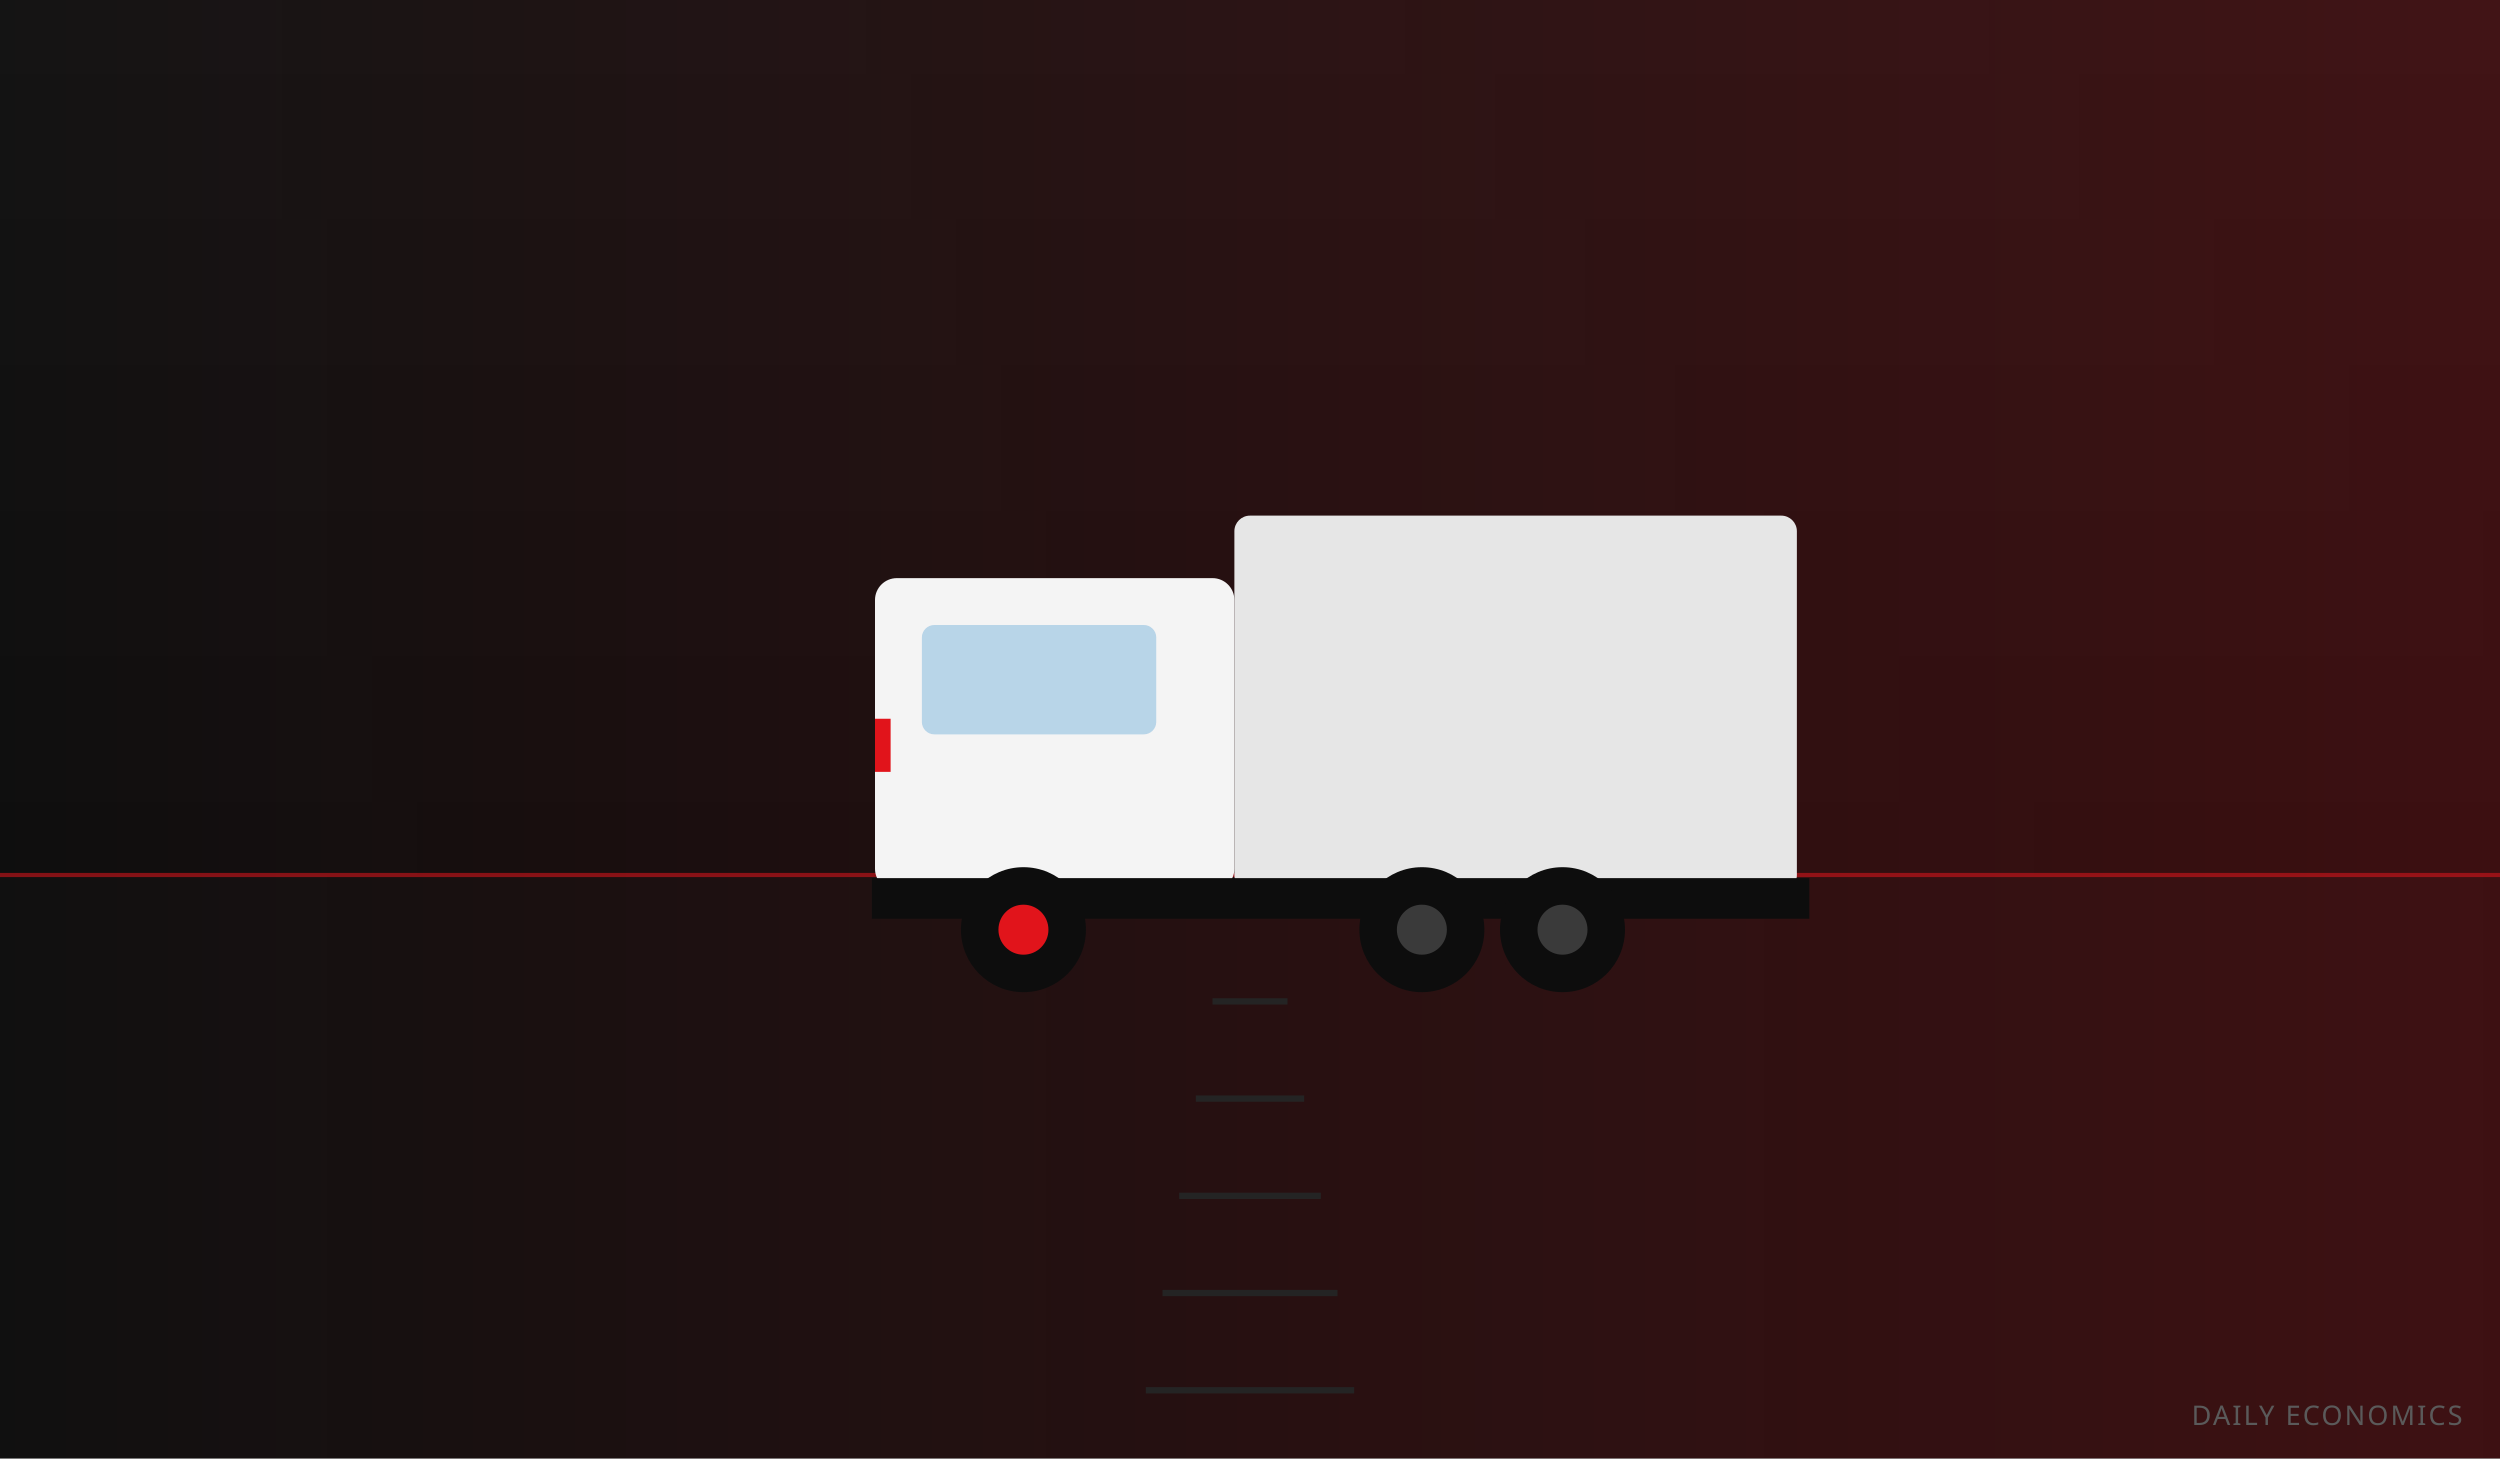
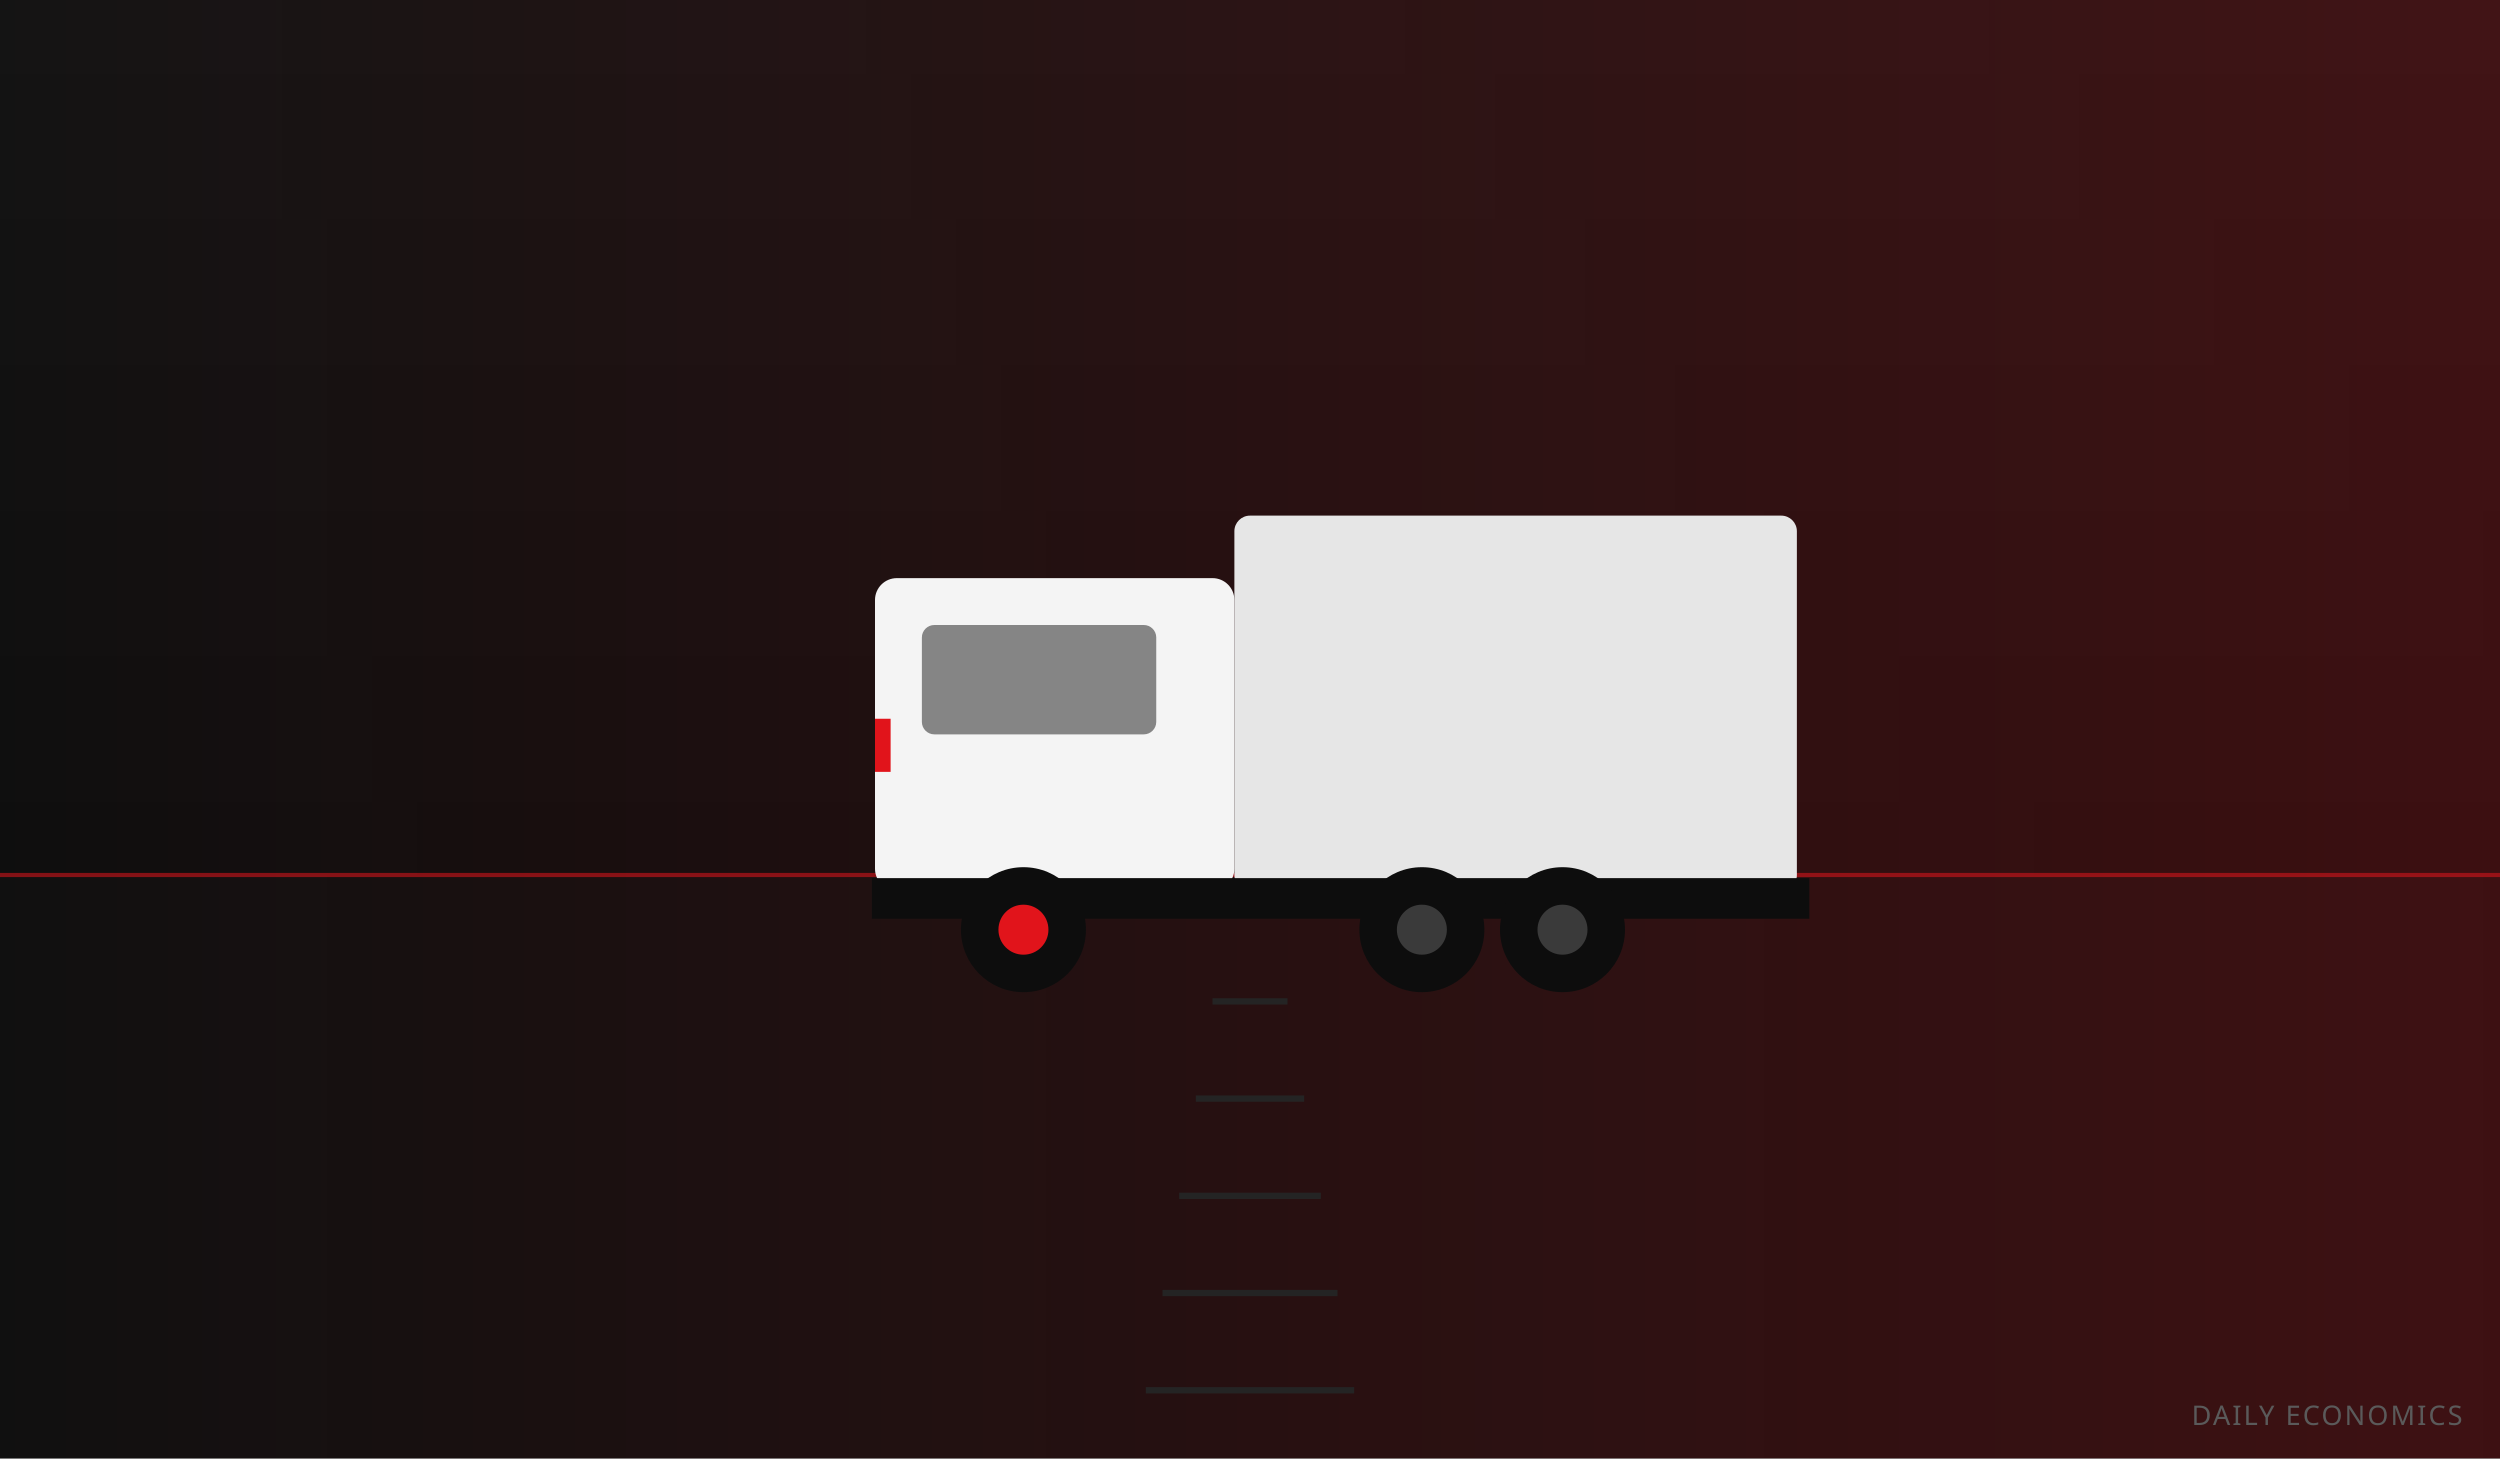
<svg xmlns="http://www.w3.org/2000/svg" viewBox="0 0 1200 700" width="1200" height="700" role="img" aria-label="DAILY ECONOMICS">
  <defs>
    <linearGradient id="sky" x1="0" y1="0" x2="0" y2="1">
      <stop offset="0" stop-color="#141414" />
      <stop offset="1" stop-color="#0a0a0a" />
    </linearGradient>
    <linearGradient id="glow" x1="0" y1="0" x2="1" y2="0">
      <stop offset="0" stop-color="#E1141B" stop-opacity="0" />
      <stop offset="1" stop-color="#E1141B" stop-opacity="0.22" />
    </linearGradient>
  </defs>
  <rect width="1200" height="700" fill="url(#sky)" />
  <rect x="0" y="420" width="1200" height="280" fill="#101010" />
  <rect width="1200" height="700" fill="url(#glow)" />
  <line x1="0" y1="420" x2="1200" y2="420" stroke="#E1141B" stroke-width="2" opacity="0.55" />
  <g stroke="#242424" stroke-width="3">
    <line x1="590" y1="434" x2="610" y2="434" />
    <line x1="582" y1="480.667" x2="618" y2="480.667" />
    <line x1="574" y1="527.333" x2="626" y2="527.333" />
    <line x1="566" y1="574" x2="634" y2="574" />
    <line x1="558" y1="620.667" x2="642" y2="620.667" />
    <line x1="550" y1="667.333" x2="650" y2="667.333" />
  </g>
  <g transform="translate(600, 420) scale(0.750)">
    <g transform="translate(-360,-250)">
      <rect x="120" y="60" width="230" height="200" rx="14" fill="#f4f4f4" />
-       <rect x="150" y="90" width="150" height="70" rx="8" fill="#8fbfe0" opacity="0.6" />
+       <rect x="150" y="90" width="150" height="70" rx="8" fill="#3a3a3a" opacity="0.6" />
      <rect x="350" y="20" width="360" height="240" rx="10" fill="#e6e6e6" />
      <rect x="118" y="252" width="600" height="26" fill="#0d0d0d" />
      <circle cx="215" cy="285" r="40" fill="#0d0d0d" />
      <circle cx="215" cy="285" r="16" fill="#E1141B" />
      <circle cx="470" cy="285" r="40" fill="#0d0d0d" />
      <circle cx="470" cy="285" r="16" fill="#3a3a3a" />
      <circle cx="560" cy="285" r="40" fill="#0d0d0d" />
      <circle cx="560" cy="285" r="16" fill="#3a3a3a" />
      <rect x="120" y="150" width="10" height="34" fill="#E1141B" />
    </g>
  </g>
  <text x="1182" y="684" text-anchor="end" font-family="Manrope, sans-serif" font-size="13" fill="#5a5a5a" letter-spacing="1">DAILY ECONOMICS</text>
</svg>
